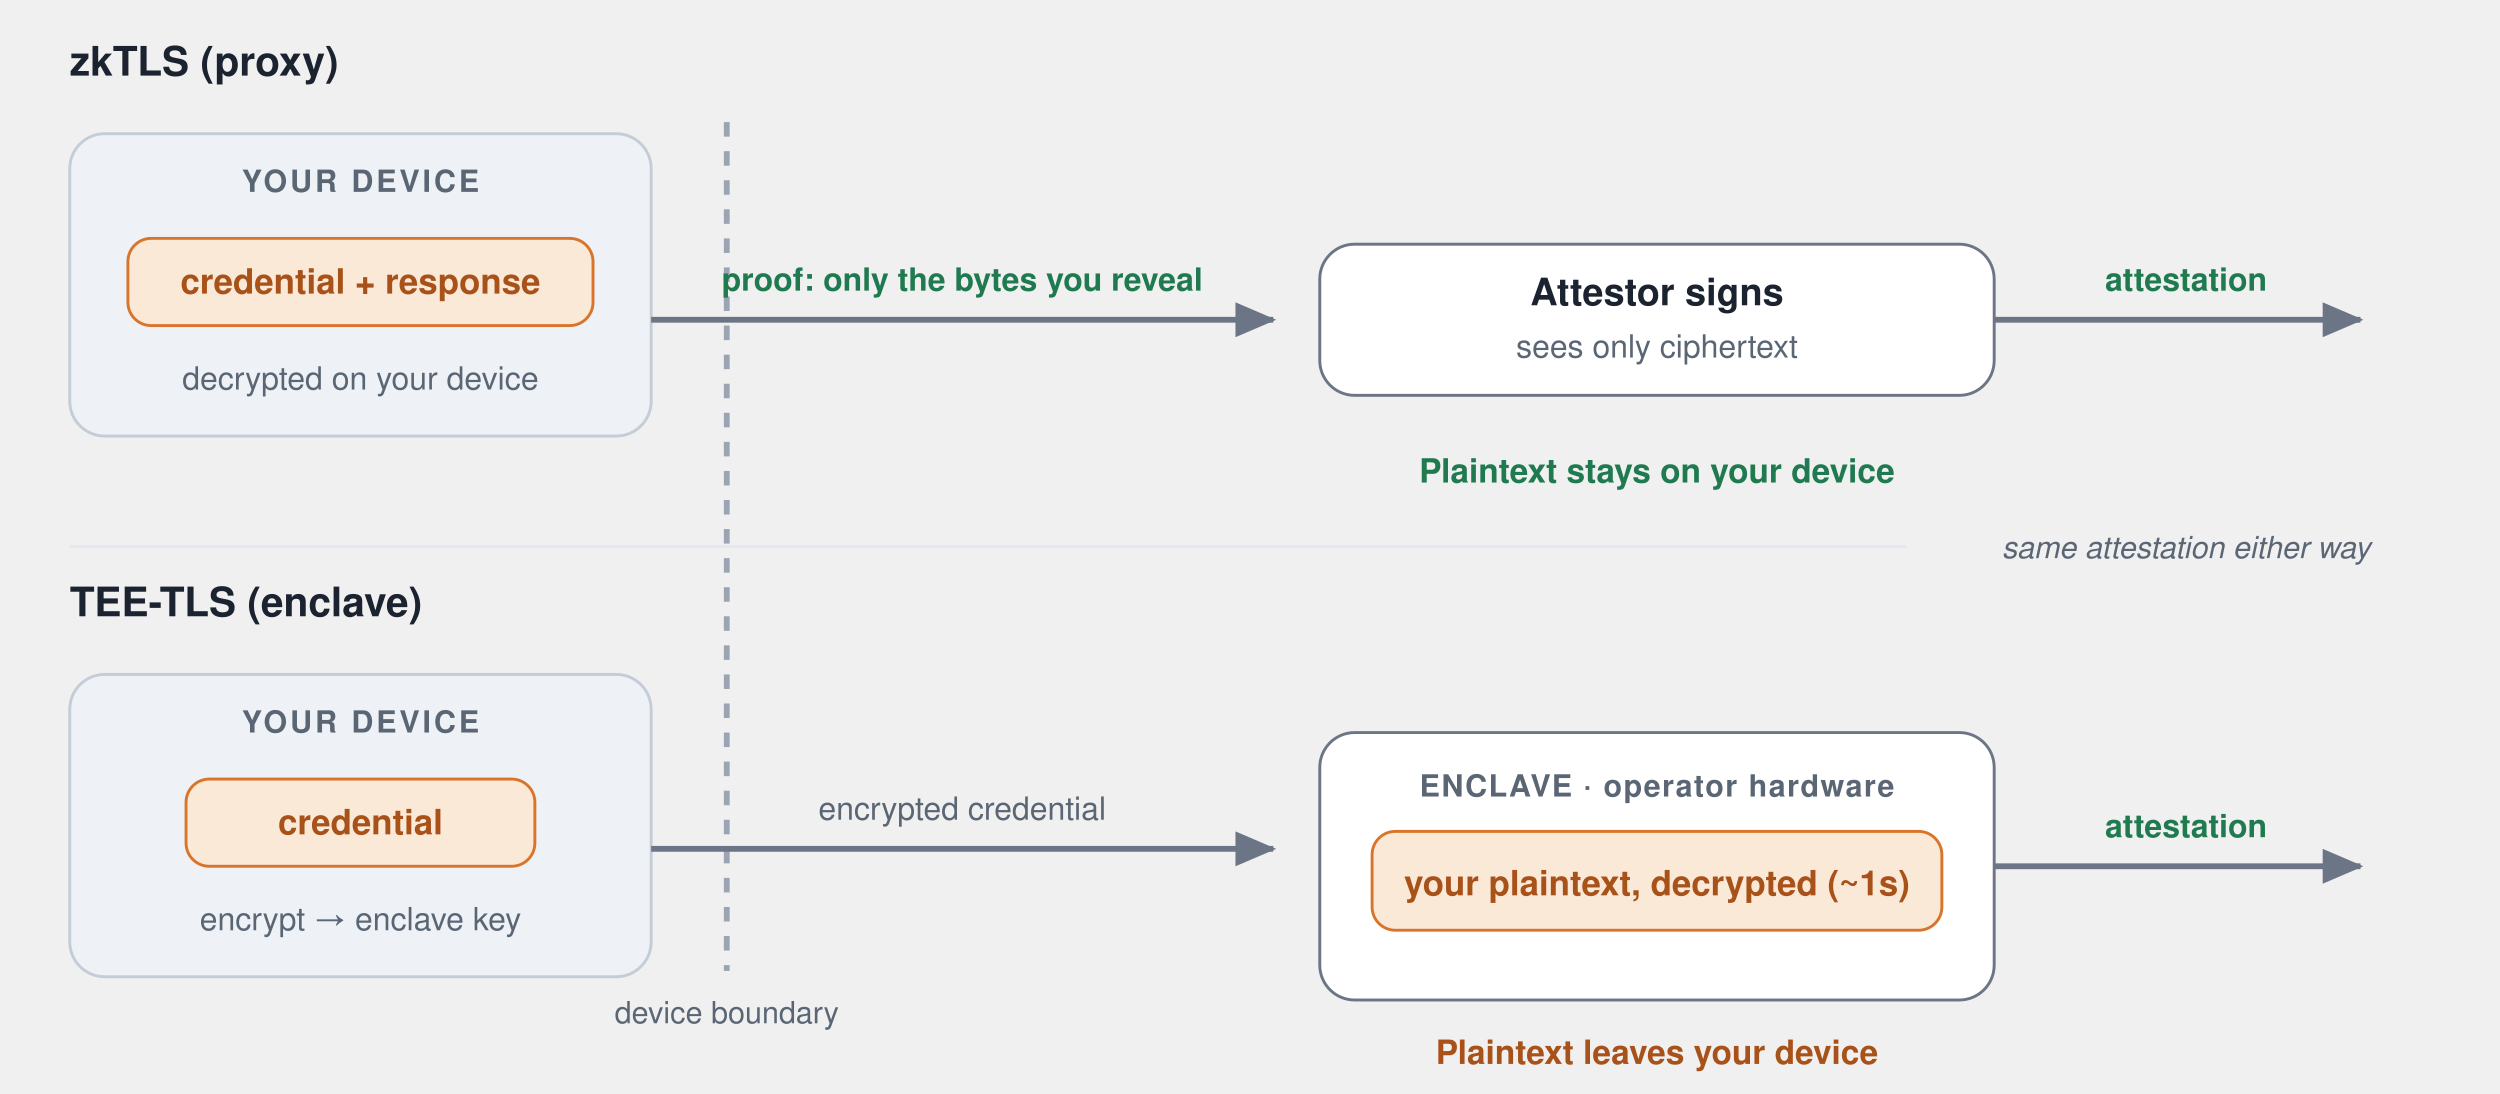
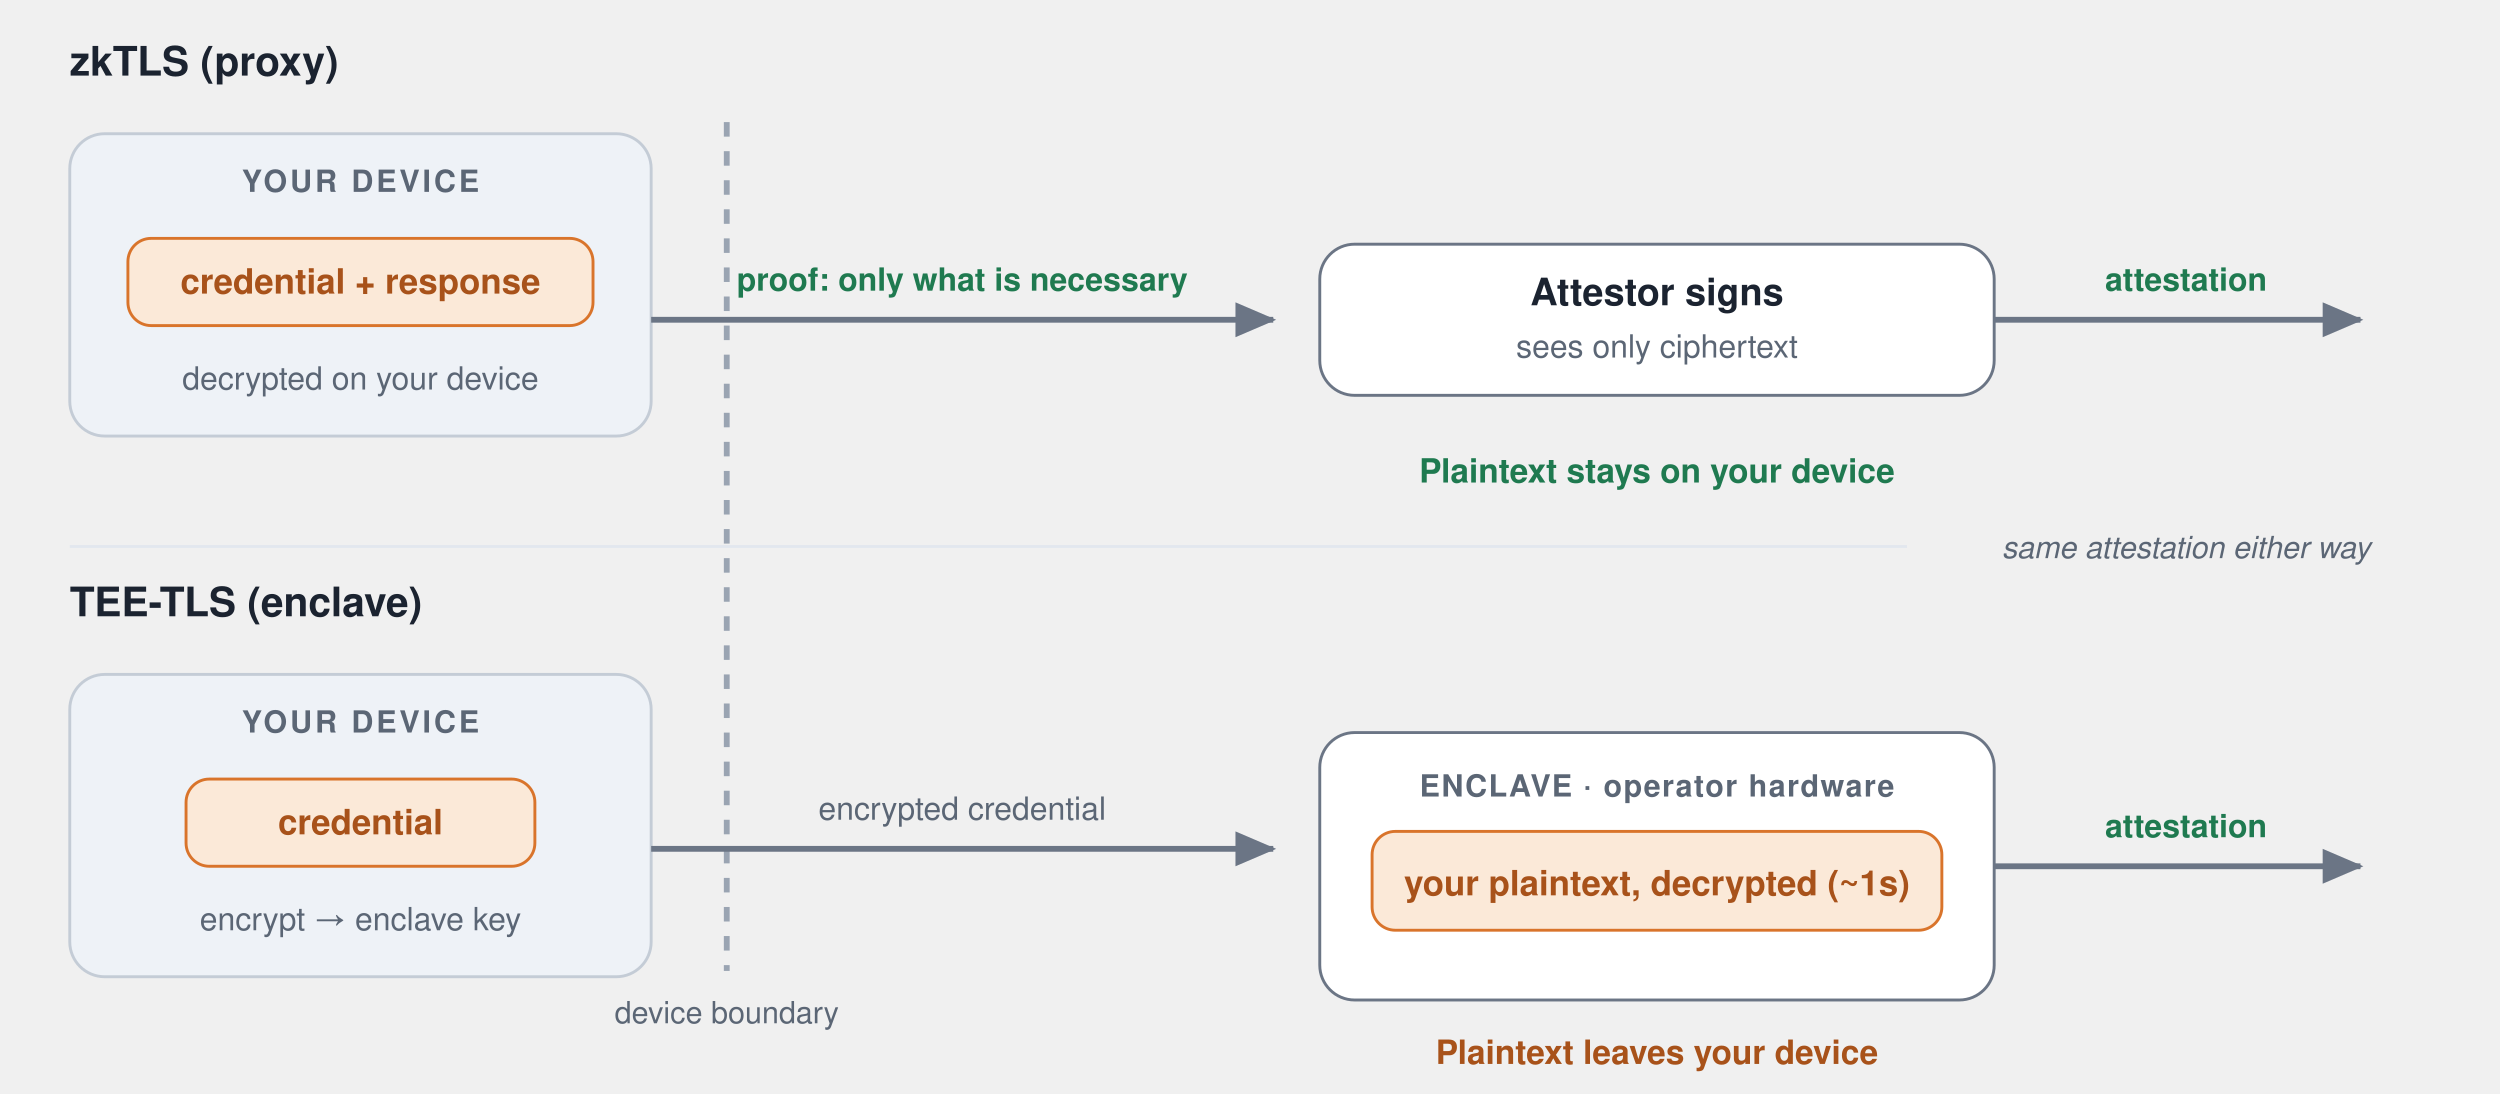
<svg xmlns="http://www.w3.org/2000/svg" viewBox="0 0 860 376" width="860" height="376" font-family="-apple-system,BlinkMacSystemFont,'Segoe UI',Helvetica,Arial,sans-serif">
  <defs>
    <marker id="ah" markerWidth="9" markerHeight="8" refX="6.5" refY="3" orient="auto" markerUnits="strokeWidth">
      <path d="M0,0 L7,3 L0,6 Z" fill="#6b7585" />
    </marker>
    <style>
      .strong{fill:#1b2330}.muted{fill:#5b6675}.plain{fill:#a8521a}.safe{fill:#1f7a50}
    </style>
  </defs>
  <line x1="250" y1="42" x2="250" y2="334" stroke="#9aa4b2" stroke-width="2" stroke-dasharray="5 5" />
  <text x="250" y="352" text-anchor="middle" font-size="10.5" class="muted">device boundary</text>
  <text x="24" y="26" font-size="14" font-weight="700" class="strong">zkTLS (proxy)</text>
  <rect x="24" y="46" width="200" height="104" rx="12" fill="#eef2f7" stroke="#c4ccd6" />
  <text x="124" y="66" text-anchor="middle" font-size="10.5" font-weight="700" letter-spacing="1" class="muted">YOUR DEVICE</text>
  <rect x="44" y="82" width="160" height="30" rx="8" fill="#fbe9d8" stroke="#d9742b" />
  <text x="124" y="101" text-anchor="middle" font-size="12" font-weight="600" class="plain">credential + response</text>
  <text x="124" y="134" text-anchor="middle" font-size="11" class="muted">decrypted on your device</text>
  <line x1="224" y1="110" x2="438" y2="110" stroke="#6b7585" stroke-width="2" marker-end="url(#ah)" />
-   <text x="331" y="100" text-anchor="middle" font-size="11" font-weight="600" class="safe">proof: only the bytes you reveal</text>
+   <text x="331" y="100" text-anchor="middle" font-size="11" font-weight="600" class="safe">proof: only what is necessary</text>
  <rect x="454" y="84" width="232" height="52" rx="12" fill="#ffffff" stroke="#6b7585" />
  <text x="570" y="105" text-anchor="middle" font-size="13" font-weight="700" class="strong">Attestor signs</text>
  <text x="570" y="123" text-anchor="middle" font-size="11" class="muted">sees only ciphertext</text>
  <line x1="686" y1="110" x2="812" y2="110" stroke="#6b7585" stroke-width="2" marker-end="url(#ah)" />
  <text x="752" y="100" text-anchor="middle" font-size="11" font-weight="600" class="safe">attestation</text>
  <text x="570" y="166" text-anchor="middle" font-size="11.5" font-weight="600" class="safe">Plaintext stays on your device</text>
  <line x1="24" y1="188" x2="656" y2="188" stroke="#e2e7ee" stroke-width="1" />
  <text x="752" y="192" text-anchor="middle" font-size="10.5" font-style="italic" class="muted">same attestation either way</text>
  <text x="24" y="212" font-size="14" font-weight="700" class="strong">TEE-TLS (enclave)</text>
  <rect x="24" y="232" width="200" height="104" rx="12" fill="#eef2f7" stroke="#c4ccd6" />
  <text x="124" y="252" text-anchor="middle" font-size="10.5" font-weight="700" letter-spacing="1" class="muted">YOUR DEVICE</text>
  <rect x="64" y="268" width="120" height="30" rx="8" fill="#fbe9d8" stroke="#d9742b" />
  <text x="124" y="287" text-anchor="middle" font-size="12" font-weight="600" class="plain">credential</text>
  <text x="124" y="320" text-anchor="middle" font-size="11" class="muted">encrypt → enclave key</text>
  <line x1="224" y1="292" x2="438" y2="292" stroke="#6b7585" stroke-width="2" marker-end="url(#ah)" />
  <text x="331" y="282" text-anchor="middle" font-size="11" class="muted">encrypted credential</text>
  <rect x="454" y="252" width="232" height="92" rx="12" fill="#ffffff" stroke="#6b7585" />
  <text x="570" y="274" text-anchor="middle" font-size="10.5" font-weight="700" letter-spacing="0.5" class="muted">ENCLAVE · operator hardware</text>
  <rect x="472" y="286" width="196" height="34" rx="8" fill="#fbe9d8" stroke="#d9742b" />
  <text x="570" y="308" text-anchor="middle" font-size="12" font-weight="600" class="plain">your plaintext, decrypted (~1s)</text>
  <line x1="686" y1="298" x2="812" y2="298" stroke="#6b7585" stroke-width="2" marker-end="url(#ah)" />
  <text x="752" y="288" text-anchor="middle" font-size="11" font-weight="600" class="safe">attestation</text>
  <text x="570" y="366" text-anchor="middle" font-size="11.5" font-weight="600" class="plain">Plaintext leaves your device</text>
</svg>
